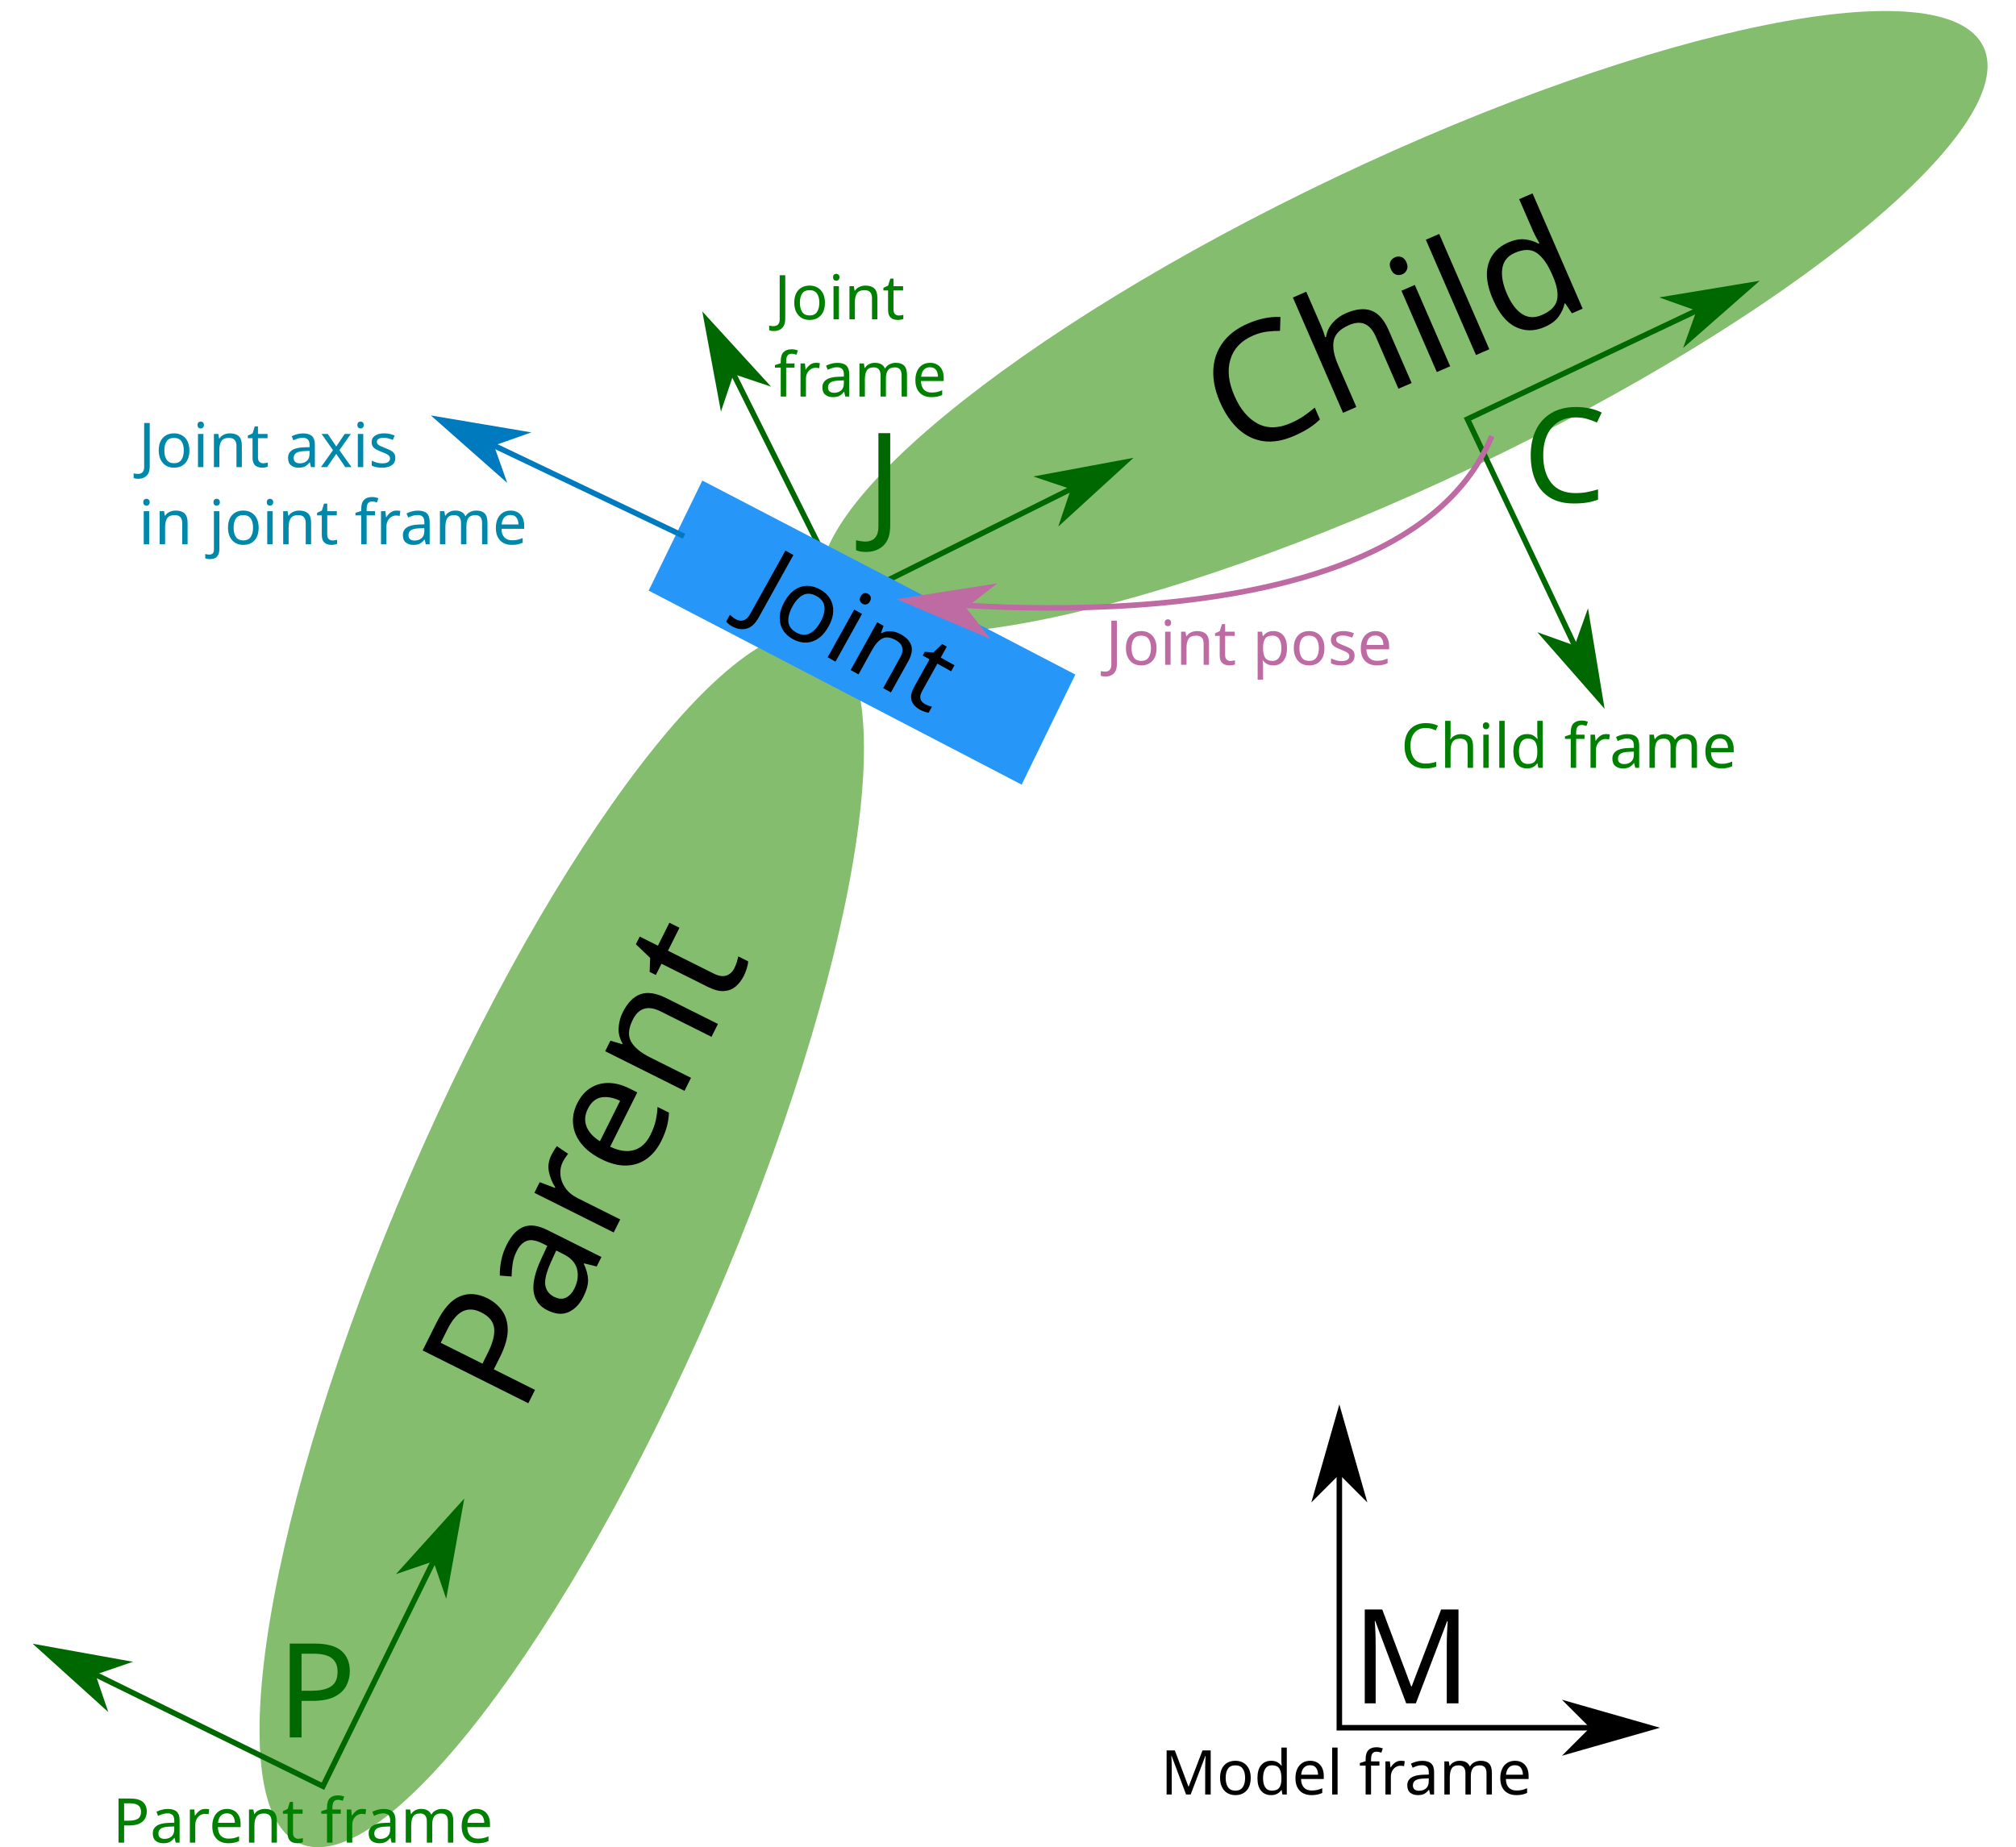
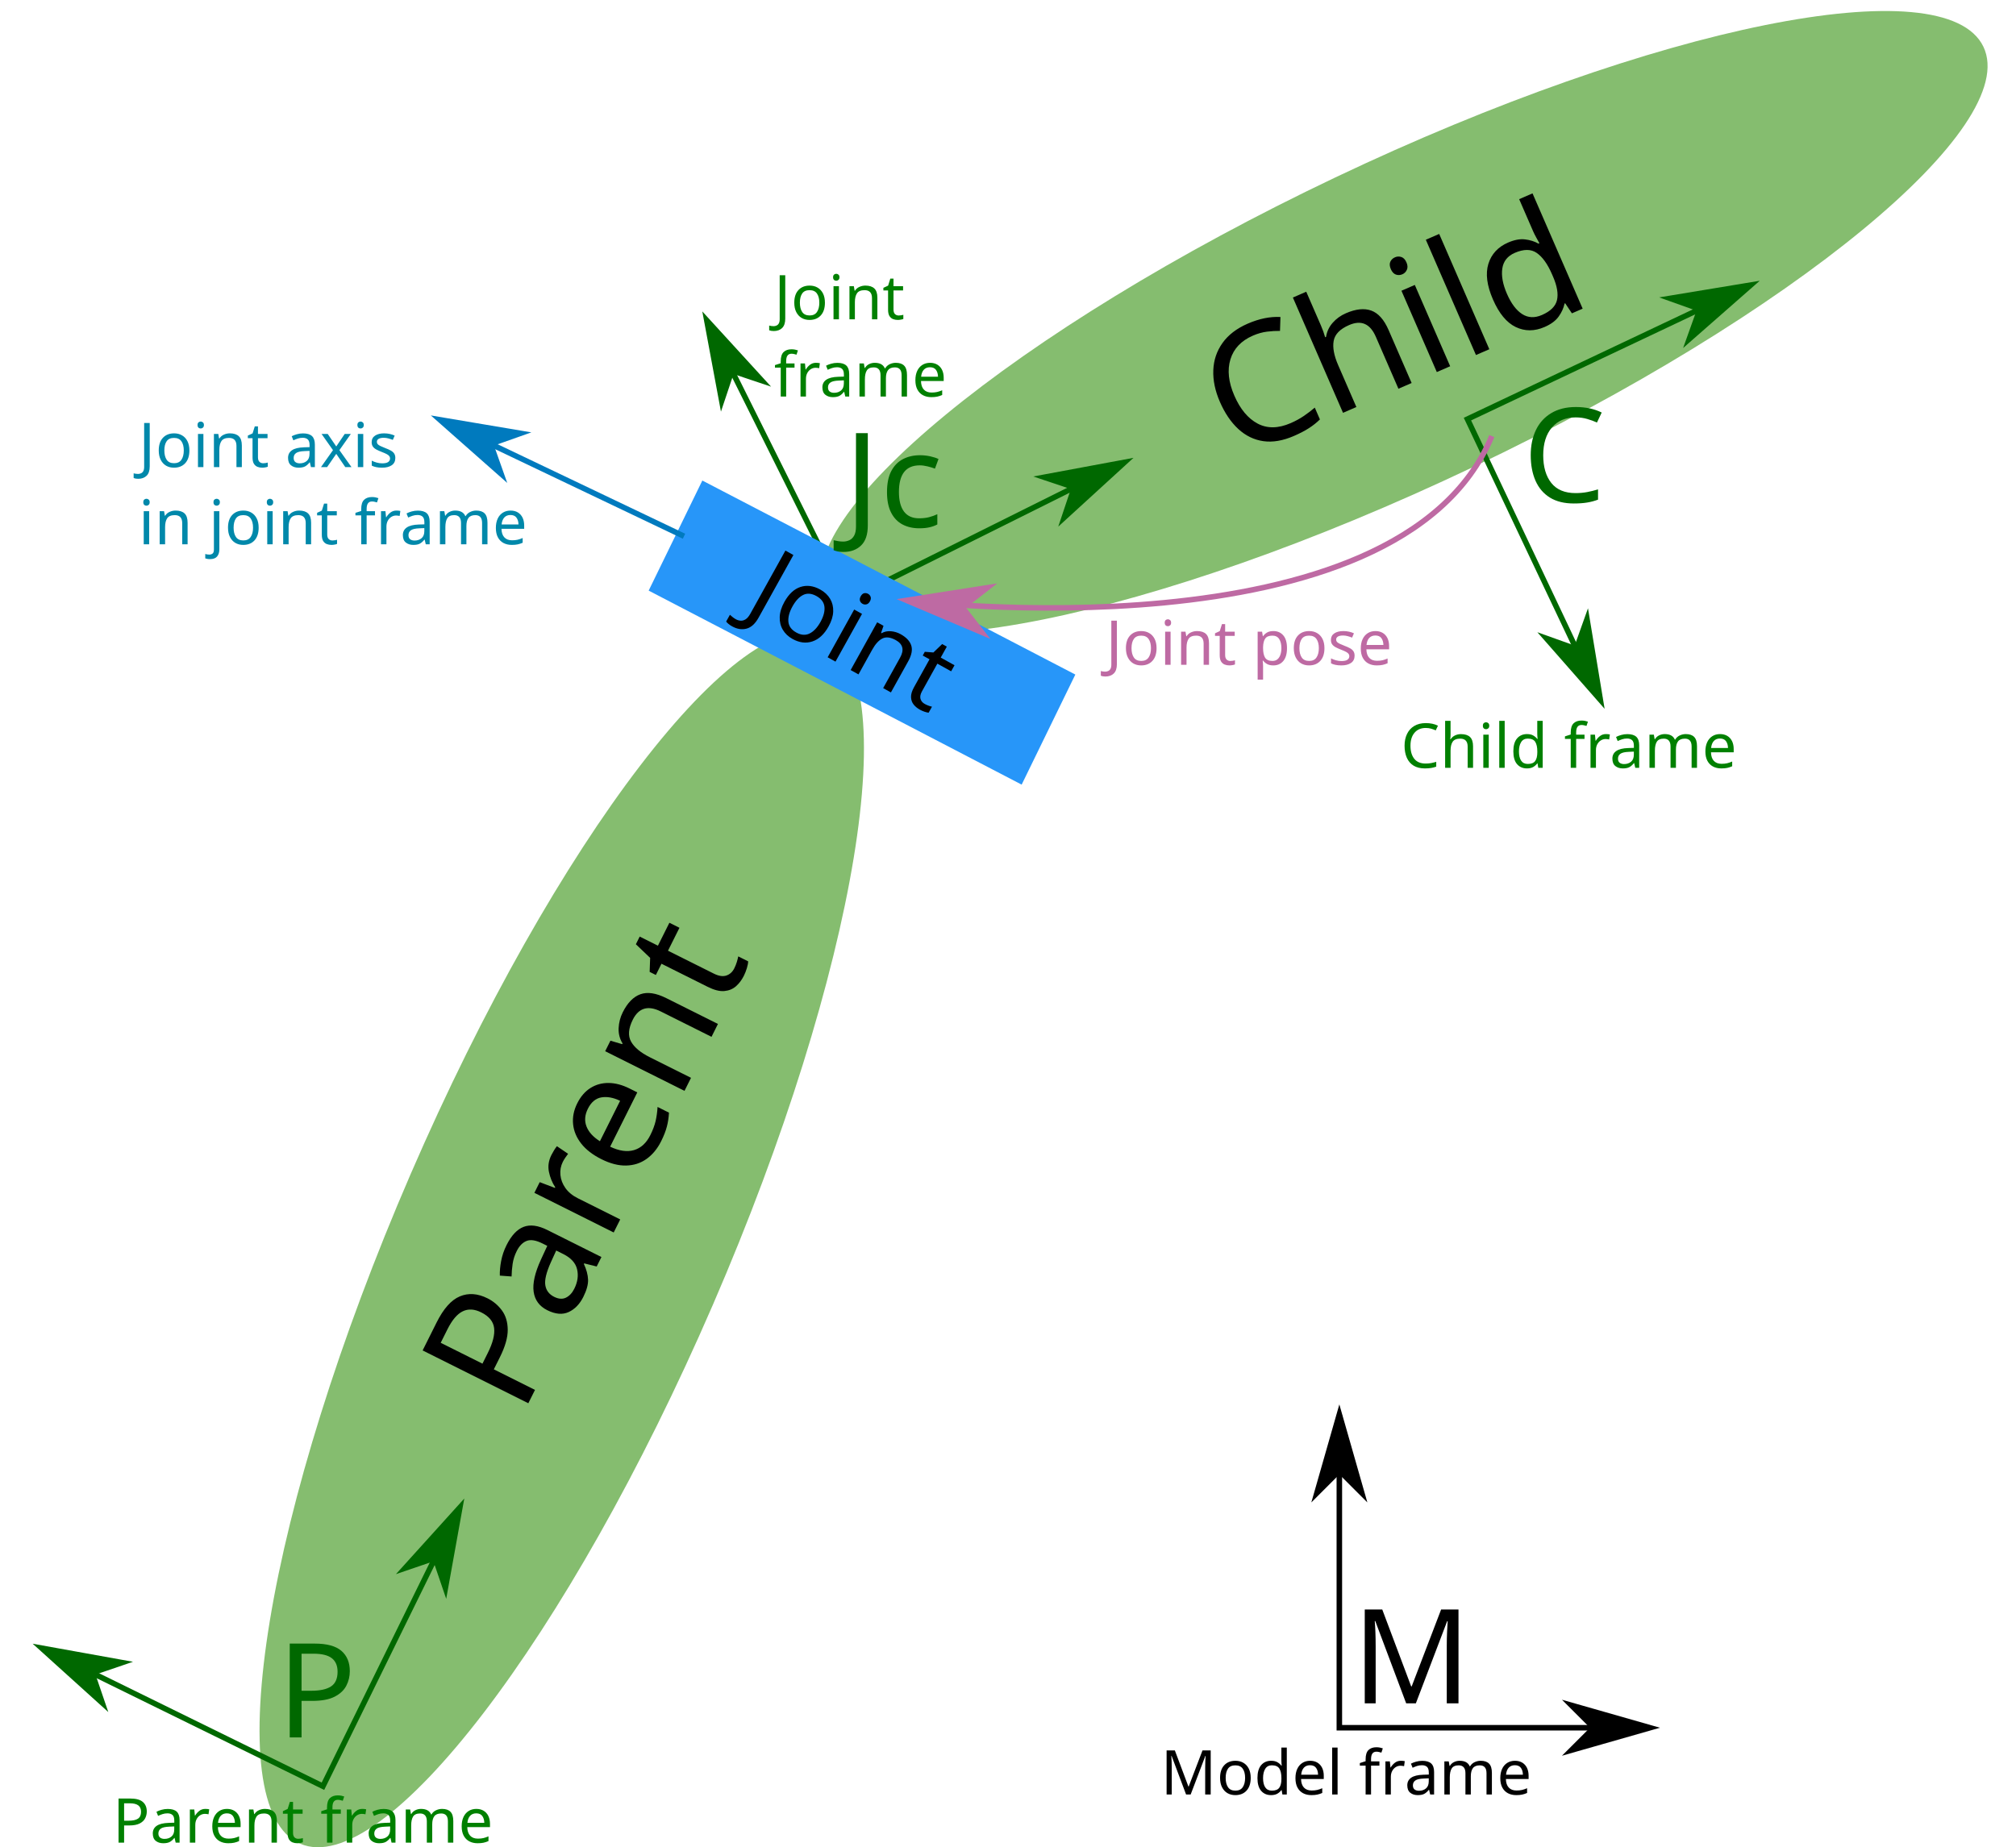
<svg xmlns="http://www.w3.org/2000/svg" id="svg2" version="1.1" width="730.964" height="669.746" viewBox="0 0 730.964 669.746">
  <defs id="defs6">
    <marker style="overflow:visible;" id="marker14442" refX="0.0" refY="0.0" orient="auto">
      <path transform="scale(0.8) rotate(180) translate(12.5,0)" style="fill-rule:evenodd;stroke:#be6aa3;stroke-width:1pt;stroke-opacity:1;fill:#be6aa3;fill-opacity:1" d="M 0.0,0.0 L 5.0,-5.0 L -12.5,0.0 L 5.0,5.0 L 0.0,0.0 z " id="path14444" />
    </marker>
    <marker style="overflow:visible" id="marker8116" refX="0.0" refY="0.0" orient="auto">
      <path transform="scale(0.8) translate(12.5,0)" style="fill-rule:evenodd;stroke:#007abe;stroke-width:1pt;stroke-opacity:1;fill:#007abe;fill-opacity:1" d="M 0.0,0.0 L 5.0,-5.0 L -12.5,0.0 L 5.0,5.0 L 0.0,0.0 z " id="path8118" />
    </marker>
    <marker orient="auto" refY="0.0" refX="0.0" id="Arrow1Lstart" style="overflow:visible">
      <path id="path4194" d="M 0.0,0.0 L 5.0,-5.0 L -12.5,0.0 L 5.0,5.0 L 0.0,0.0 z " style="fill-rule:evenodd;stroke:#000000;stroke-width:1pt;stroke-opacity:1;fill:#000000;fill-opacity:1" transform="scale(0.8) translate(12.5,0)" />
    </marker>
    <marker orient="auto" refY="0.0" refX="0.0" id="Arrow1Lend" style="overflow:visible;">
      <path id="path4197" d="M 0.0,0.0 L 5.0,-5.0 L -12.5,0.0 L 5.0,5.0 L 0.0,0.0 z " style="fill-rule:evenodd;stroke:#000000;stroke-width:1pt;stroke-opacity:1;fill:#000000;fill-opacity:1" transform="scale(0.8) rotate(180) translate(12.5,0)" />
    </marker>
    <marker orient="auto" refY="0" refX="0" id="Arrow1Lstart-1" style="overflow:visible">
      <path id="path4194-0" d="M 0,0 5,-5 -12.5,0 5,5 0,0 Z" style="fill:#006800;fill-opacity:1;fill-rule:evenodd;stroke:#006800;stroke-width:1pt;stroke-opacity:1" transform="matrix(0.8,0,0,0.8,10,0)" />
    </marker>
    <marker orient="auto" refY="0" refX="0" id="Arrow1Lend-8" style="overflow:visible">
      <path id="path4197-5" d="M 0,0 5,-5 -12.5,0 5,5 0,0 Z" style="fill:#006800;fill-opacity:1;fill-rule:evenodd;stroke:#006800;stroke-width:1pt;stroke-opacity:1" transform="matrix(-0.8,0,0,-0.8,-10,0)" />
    </marker>
    <marker orient="auto" refY="0" refX="0" id="Arrow1Lstart-18" style="overflow:visible">
      <path id="path4194-3" d="M 0,0 5,-5 -12.5,0 5,5 0,0 Z" style="fill:#000000;fill-opacity:1;fill-rule:evenodd;stroke:#000000;stroke-width:1pt;stroke-opacity:1" transform="matrix(0.8,0,0,0.8,10,0)" />
    </marker>
    <marker orient="auto" refY="0" refX="0" id="Arrow1Lend-4" style="overflow:visible">
      <path id="path4197-2" d="M 0,0 5,-5 -12.5,0 5,5 0,0 Z" style="fill:#000000;fill-opacity:1;fill-rule:evenodd;stroke:#000000;stroke-width:1pt;stroke-opacity:1" transform="matrix(-0.8,0,0,-0.8,-10,0)" />
    </marker>
    <marker orient="auto" refY="0" refX="0" id="Arrow1Lstart-1-9" style="overflow:visible">
      <path id="path4194-0-8" d="M 0,0 5,-5 -12.5,0 5,5 0,0 Z" style="fill:#006800;fill-opacity:1;fill-rule:evenodd;stroke:#006800;stroke-width:1pt;stroke-opacity:1" transform="matrix(0.8,0,0,0.8,10,0)" />
    </marker>
    <marker orient="auto" refY="0" refX="0" id="Arrow1Lend-8-6" style="overflow:visible">
      <path id="path4197-5-7" d="M 0,0 5,-5 -12.5,0 5,5 0,0 Z" style="fill:#006800;fill-opacity:1;fill-rule:evenodd;stroke:#006800;stroke-width:1pt;stroke-opacity:1" transform="matrix(-0.8,0,0,-0.8,-10,0)" />
    </marker>
    <marker orient="auto" refY="0" refX="0" id="Arrow1Lstart-1-9-4" style="overflow:visible">
      <path id="path4194-0-8-8" d="M 0,0 5,-5 -12.5,0 5,5 0,0 Z" style="fill:#006800;fill-opacity:1;fill-rule:evenodd;stroke:#006800;stroke-width:1pt;stroke-opacity:1" transform="matrix(0.8,0,0,0.8,10,0)" />
    </marker>
    <marker orient="auto" refY="0" refX="0" id="Arrow1Lend-8-6-1" style="overflow:visible">
      <path id="path4197-5-7-6" d="M 0,0 5,-5 -12.5,0 5,5 0,0 Z" style="fill:#006800;fill-opacity:1;fill-rule:evenodd;stroke:#006800;stroke-width:1pt;stroke-opacity:1" transform="matrix(-0.8,0,0,-0.8,-10,0)" />
    </marker>
  </defs>
  <g id="layer1">
    <ellipse style="opacity:1;fill:#278a00;fill-opacity:0.565;stroke:none;stroke-width:1.5;stroke-miterlimit:4;stroke-dasharray:none;stroke-dashoffset:0;stroke-opacity:0.757" id="path4139" cx="-331.586" cy="365.508" rx="238.798" ry="59.699" transform="matrix(0.3973065,-0.917686,0.917686,0.3973065,0,0)" />
    <ellipse style="opacity:1;fill:#278a00;fill-opacity:0.565;stroke:none;stroke-width:1.5;stroke-miterlimit:4;stroke-dasharray:none;stroke-dashoffset:0;stroke-opacity:0.757" id="path4139-2" cx="409.538" cy="324.224" rx="232.615" ry="58.154" transform="matrix(0.9030584,-0.4295178,0.4295178,0.9030584,0,0)" />
    <path style="fill:none;fill-rule:evenodd;stroke:#006800;stroke-width:2;stroke-linecap:butt;stroke-linejoin:miter;stroke-miterlimit:4;stroke-dasharray:none;stroke-opacity:1;marker-start:url(#Arrow1Lstart-1-9-4);marker-end:url(#Arrow1Lend-8-6-1)" d="m 256.37,116.413 50.565,101.479 100.581,-50.118" id="path4188-0-0-8" />
    <rect style="opacity:1;fill:#2796f9;fill-opacity:1;stroke:none;stroke-width:1.5;stroke-miterlimit:4;stroke-dasharray:none;stroke-dashoffset:0;stroke-opacity:0.757" id="rect4156" width="152.45" height="44.411" x="305.373" y="37.078" transform="matrix(0.8871107,0.4615568,-0.4381571,0.8988984,0,0)" />
    <text xml:space="preserve" style="font-style:normal;font-variant:normal;font-weight:normal;font-stretch:normal;font-size:60px;line-height:125%;font-family:Sans;-inkscape-font-specification:'Sans, Normal';text-align:start;letter-spacing:0px;word-spacing:0px;writing-mode:lr-tb;text-anchor:start;fill:#000000;fill-opacity:1;stroke:none;stroke-width:1px;stroke-linecap:butt;stroke-linejoin:miter;stroke-opacity:1" x="-375.392" y="398.879" id="text4158" transform="matrix(0.4470855,-0.8944912,0.8944912,0.4470855,0,0)">
      <tspan id="tspan4160" x="-375.392" y="398.879">Parent</tspan>
    </text>
    <text xml:space="preserve" style="font-style:normal;font-variant:normal;font-weight:normal;font-stretch:normal;font-size:60px;line-height:125%;font-family:Sans;-inkscape-font-specification:'Sans, Normal';text-align:start;letter-spacing:0px;word-spacing:0px;writing-mode:lr-tb;text-anchor:start;fill:#000000;fill-opacity:1;stroke:none;stroke-width:1px;stroke-linecap:butt;stroke-linejoin:miter;stroke-opacity:1" x="343.864" y="331.465" id="text4158-1" transform="matrix(0.9170706,-0.3987249,0.3987249,0.9170706,0,0)">
      <tspan id="tspan4160-0" x="343.864" y="331.465">Child</tspan>
    </text>
    <text xml:space="preserve" style="font-style:normal;font-variant:normal;font-weight:normal;font-stretch:normal;font-size:36.957px;line-height:125%;font-family:Sans;-inkscape-font-specification:'Sans, Normal';text-align:start;letter-spacing:0px;word-spacing:0px;writing-mode:lr-tb;text-anchor:start;fill:#000000;fill-opacity:1;stroke:none;stroke-width:1px;stroke-linecap:butt;stroke-linejoin:miter;stroke-opacity:1" x="342.503" y="62.652" id="text4158-5" transform="matrix(0.8741715,0.4856174,-0.4856174,0.8741715,0,0)">
      <tspan id="tspan4160-1" x="342.503" y="62.652">Joint</tspan>
    </text>
    <path style="fill:none;fill-rule:evenodd;stroke:#000000;stroke-width:2;stroke-linecap:butt;stroke-linejoin:miter;stroke-opacity:1;stroke-miterlimit:4;stroke-dasharray:none;marker-end:url(#Arrow1Lend);marker-start:url(#Arrow1Lstart)" d="m 485.622,513.223 0,113.379 112.375,0" id="path4188" />
    <path style="fill:none;fill-rule:evenodd;stroke:#006800;stroke-width:2;stroke-linecap:butt;stroke-linejoin:miter;stroke-miterlimit:4;stroke-dasharray:none;stroke-opacity:1;marker-start:url(#Arrow1Lstart-1);marker-end:url(#Arrow1Lend-8)" d="m 15.323,597.838 101.766,49.983 49.541,-100.866" id="path4188-0" />
    <text xml:space="preserve" style="font-style:normal;font-variant:normal;font-weight:normal;font-stretch:normal;font-size:22.403px;line-height:125%;font-family:Sans;-inkscape-font-specification:'Sans, Normal';text-align:start;letter-spacing:0px;word-spacing:0px;writing-mode:lr-tb;text-anchor:start;fill:#000000;fill-opacity:1;stroke:none;stroke-width:1px;stroke-linecap:butt;stroke-linejoin:miter;stroke-opacity:1" x="40.814" y="668.272" id="text7837">
      <tspan id="tspan7839" x="40.814" y="668.272" style="fill:#008000">Parent frame</tspan>
    </text>
    <text xml:space="preserve" style="font-style:normal;font-variant:normal;font-weight:normal;font-stretch:normal;font-size:22.403px;line-height:125%;font-family:Sans;-inkscape-font-specification:'Sans, Normal';text-align:start;letter-spacing:0px;word-spacing:0px;writing-mode:lr-tb;text-anchor:start;fill:#000000;fill-opacity:1;stroke:none;stroke-width:1px;stroke-linecap:butt;stroke-linejoin:miter;stroke-opacity:1" x="50.208" y="169.399" id="text7837-9">
      <tspan id="tspan7839-6" x="50.208" y="169.399" style="fill:#0088aa">Joint axis</tspan>
      <tspan x="50.208" y="197.403" style="fill:#0088aa" id="tspan7859">in joint frame</tspan>
    </text>
    <path style="fill:none;fill-rule:evenodd;stroke:#007abe;stroke-width:2;stroke-linecap:butt;stroke-linejoin:miter;stroke-miterlimit:4;stroke-dasharray:none;stroke-opacity:1;marker-start:url(#marker8116)" d="m 159.714,152.338 88.295,42.141" id="path4188-2" />
    <path style="fill:none;fill-rule:evenodd;stroke:#006800;stroke-width:2;stroke-linecap:butt;stroke-linejoin:miter;stroke-miterlimit:4;stroke-dasharray:none;stroke-opacity:1;marker-start:url(#Arrow1Lstart-1-9);marker-end:url(#Arrow1Lend-8-6)" d="m 634.543,103.487 -102.478,48.509 48.079,101.571" id="path4188-0-0" />
    <text xml:space="preserve" style="font-style:normal;font-variant:normal;font-weight:normal;font-stretch:normal;font-size:22.403px;line-height:125%;font-family:Sans;-inkscape-font-specification:'Sans, Normal';text-align:start;letter-spacing:0px;word-spacing:0px;writing-mode:lr-tb;text-anchor:start;fill:#000000;fill-opacity:1;stroke:none;stroke-width:1px;stroke-linecap:butt;stroke-linejoin:miter;stroke-opacity:1" x="507.911" y="278.466" id="text7837-4">
      <tspan id="tspan7839-8" x="507.911" y="278.466" style="fill:#008000">Child frame</tspan>
    </text>
    <text xml:space="preserve" style="font-style:normal;font-variant:normal;font-weight:normal;font-stretch:normal;font-size:22.403px;line-height:125%;font-family:Sans;-inkscape-font-specification:'Sans, Normal';text-align:start;letter-spacing:0px;word-spacing:0px;writing-mode:lr-tb;text-anchor:start;fill:#000000;fill-opacity:1;stroke:none;stroke-width:1px;stroke-linecap:butt;stroke-linejoin:miter;stroke-opacity:1" x="420.819" y="650.82" id="text7837-4-5">
      <tspan id="tspan7839-8-2" x="420.819" y="650.82" style="fill:#000000;fill-opacity:1;stroke:none;stroke-opacity:1">Model frame</tspan>
    </text>
    <path style="fill:none;fill-rule:evenodd;stroke:#be6aa3;stroke-width:2;stroke-linecap:butt;stroke-linejoin:miter;stroke-miterlimit:4;stroke-dasharray:none;stroke-opacity:1;marker-end:url(#marker14442)" d="M 540.902,158.151 C 507.075,239.814 328.937,217.76 328.937,217.76" id="path14434" />
    <text xml:space="preserve" style="font-style:normal;font-variant:normal;font-weight:normal;font-stretch:normal;font-size:22.403px;line-height:125%;font-family:Sans;-inkscape-font-specification:'Sans, Normal';text-align:start;letter-spacing:0px;word-spacing:0px;writing-mode:lr-tb;text-anchor:start;fill:#be6aa3;fill-opacity:1;stroke:none;stroke-width:1px;stroke-linecap:butt;stroke-linejoin:miter;stroke-opacity:1;" x="400.885" y="241.106" id="text7837-4-0">
      <tspan id="tspan7839-8-1" x="400.885" y="241.106" style="fill:#be6aa3;fill-opacity:1;">Joint pose</tspan>
    </text>
    <text xml:space="preserve" style="font-style:normal;font-variant:normal;font-weight:normal;font-stretch:normal;font-size:22.403px;line-height:125%;font-family:Sans;-inkscape-font-specification:'Sans, Normal';text-align:start;letter-spacing:0px;word-spacing:0px;writing-mode:lr-tb;text-anchor:start;fill:#000000;fill-opacity:1;stroke:none;stroke-width:1px;stroke-linecap:butt;stroke-linejoin:miter;stroke-opacity:1" x="280.642" y="115.812" id="text7837-4-3">
      <tspan id="tspan7839-8-7" x="280.642" y="115.812" style="fill:#008000">Joint</tspan>
      <tspan x="280.642" y="143.816" style="fill:#008000" id="tspan15634">frame</tspan>
    </text>
    <text xml:space="preserve" style="font-style:normal;font-variant:normal;font-weight:normal;font-stretch:normal;font-size:47.654px;line-height:125%;font-family:Sans;-inkscape-font-specification:'Sans, Normal';text-align:start;letter-spacing:0px;word-spacing:0px;writing-mode:lr-tb;text-anchor:start;fill:#000000;fill-opacity:1;stroke:none;stroke-width:1px;stroke-linecap:butt;stroke-linejoin:miter;stroke-opacity:1" x="490.212" y="617.746" id="text4258">
      <tspan id="tspan4260" x="490.212" y="617.746">M</tspan>
    </text>
    <text xml:space="preserve" style="font-style:normal;font-variant:normal;font-weight:normal;font-stretch:normal;font-size:47.654px;line-height:125%;font-family:Sans;-inkscape-font-specification:'Sans, Normal';text-align:start;letter-spacing:0px;word-spacing:0px;writing-mode:lr-tb;text-anchor:start;fill:#006800;fill-opacity:1;stroke:none;stroke-width:1px;stroke-linecap:butt;stroke-linejoin:miter;stroke-opacity:1" x="100.43" y="630.116" id="text4258-8">
      <tspan id="tspan4260-1" x="100.43" y="630.116">P</tspan>
    </text>
-     <text xml:space="preserve" style="font-style:normal;font-variant:normal;font-weight:normal;font-stretch:normal;font-size:47.654px;line-height:125%;font-family:Sans;-inkscape-font-specification:'Sans, Normal';text-align:start;letter-spacing:0px;word-spacing:0px;writing-mode:lr-tb;text-anchor:start;fill:#006800;fill-opacity:1;stroke:none;stroke-width:1px;stroke-linecap:butt;stroke-linejoin:miter;stroke-opacity:1" x="314.107" y="191.116" id="text4258-8-3">
-       <tspan id="tspan4260-1-1" x="314.107" y="191.116">J</tspan>
+     <text xml:space="preserve" style="font-style:normal;font-variant:normal;font-weight:normal;font-stretch:normal;font-size:47.654px;line-height:125%;font-family:Sans;-inkscape-font-specification:'Sans, Normal';text-align:start;letter-spacing:0px;word-spacing:0px;writing-mode:lr-tb;text-anchor:start;fill:#006800;fill-opacity:1;stroke:none;stroke-width:1px;stroke-linecap:butt;stroke-linejoin:miter;stroke-opacity:1" x="305.976" y="191.116" id="text4258-8-3">
+       <tspan id="tspan4260-1-1" x="305.976" y="191.116">Jc</tspan>
    </text>
    <text xml:space="preserve" style="font-style:normal;font-variant:normal;font-weight:normal;font-stretch:normal;font-size:47.654px;line-height:125%;font-family:Sans;-inkscape-font-specification:'Sans, Normal';text-align:start;letter-spacing:0px;word-spacing:0px;writing-mode:lr-tb;text-anchor:start;fill:#006800;fill-opacity:1;stroke:none;stroke-width:1px;stroke-linecap:butt;stroke-linejoin:miter;stroke-opacity:1" x="552.107" y="182.116" id="text4258-8-1">
      <tspan id="tspan4260-1-0" x="552.107" y="182.116">C</tspan>
    </text>
  </g>
</svg>
